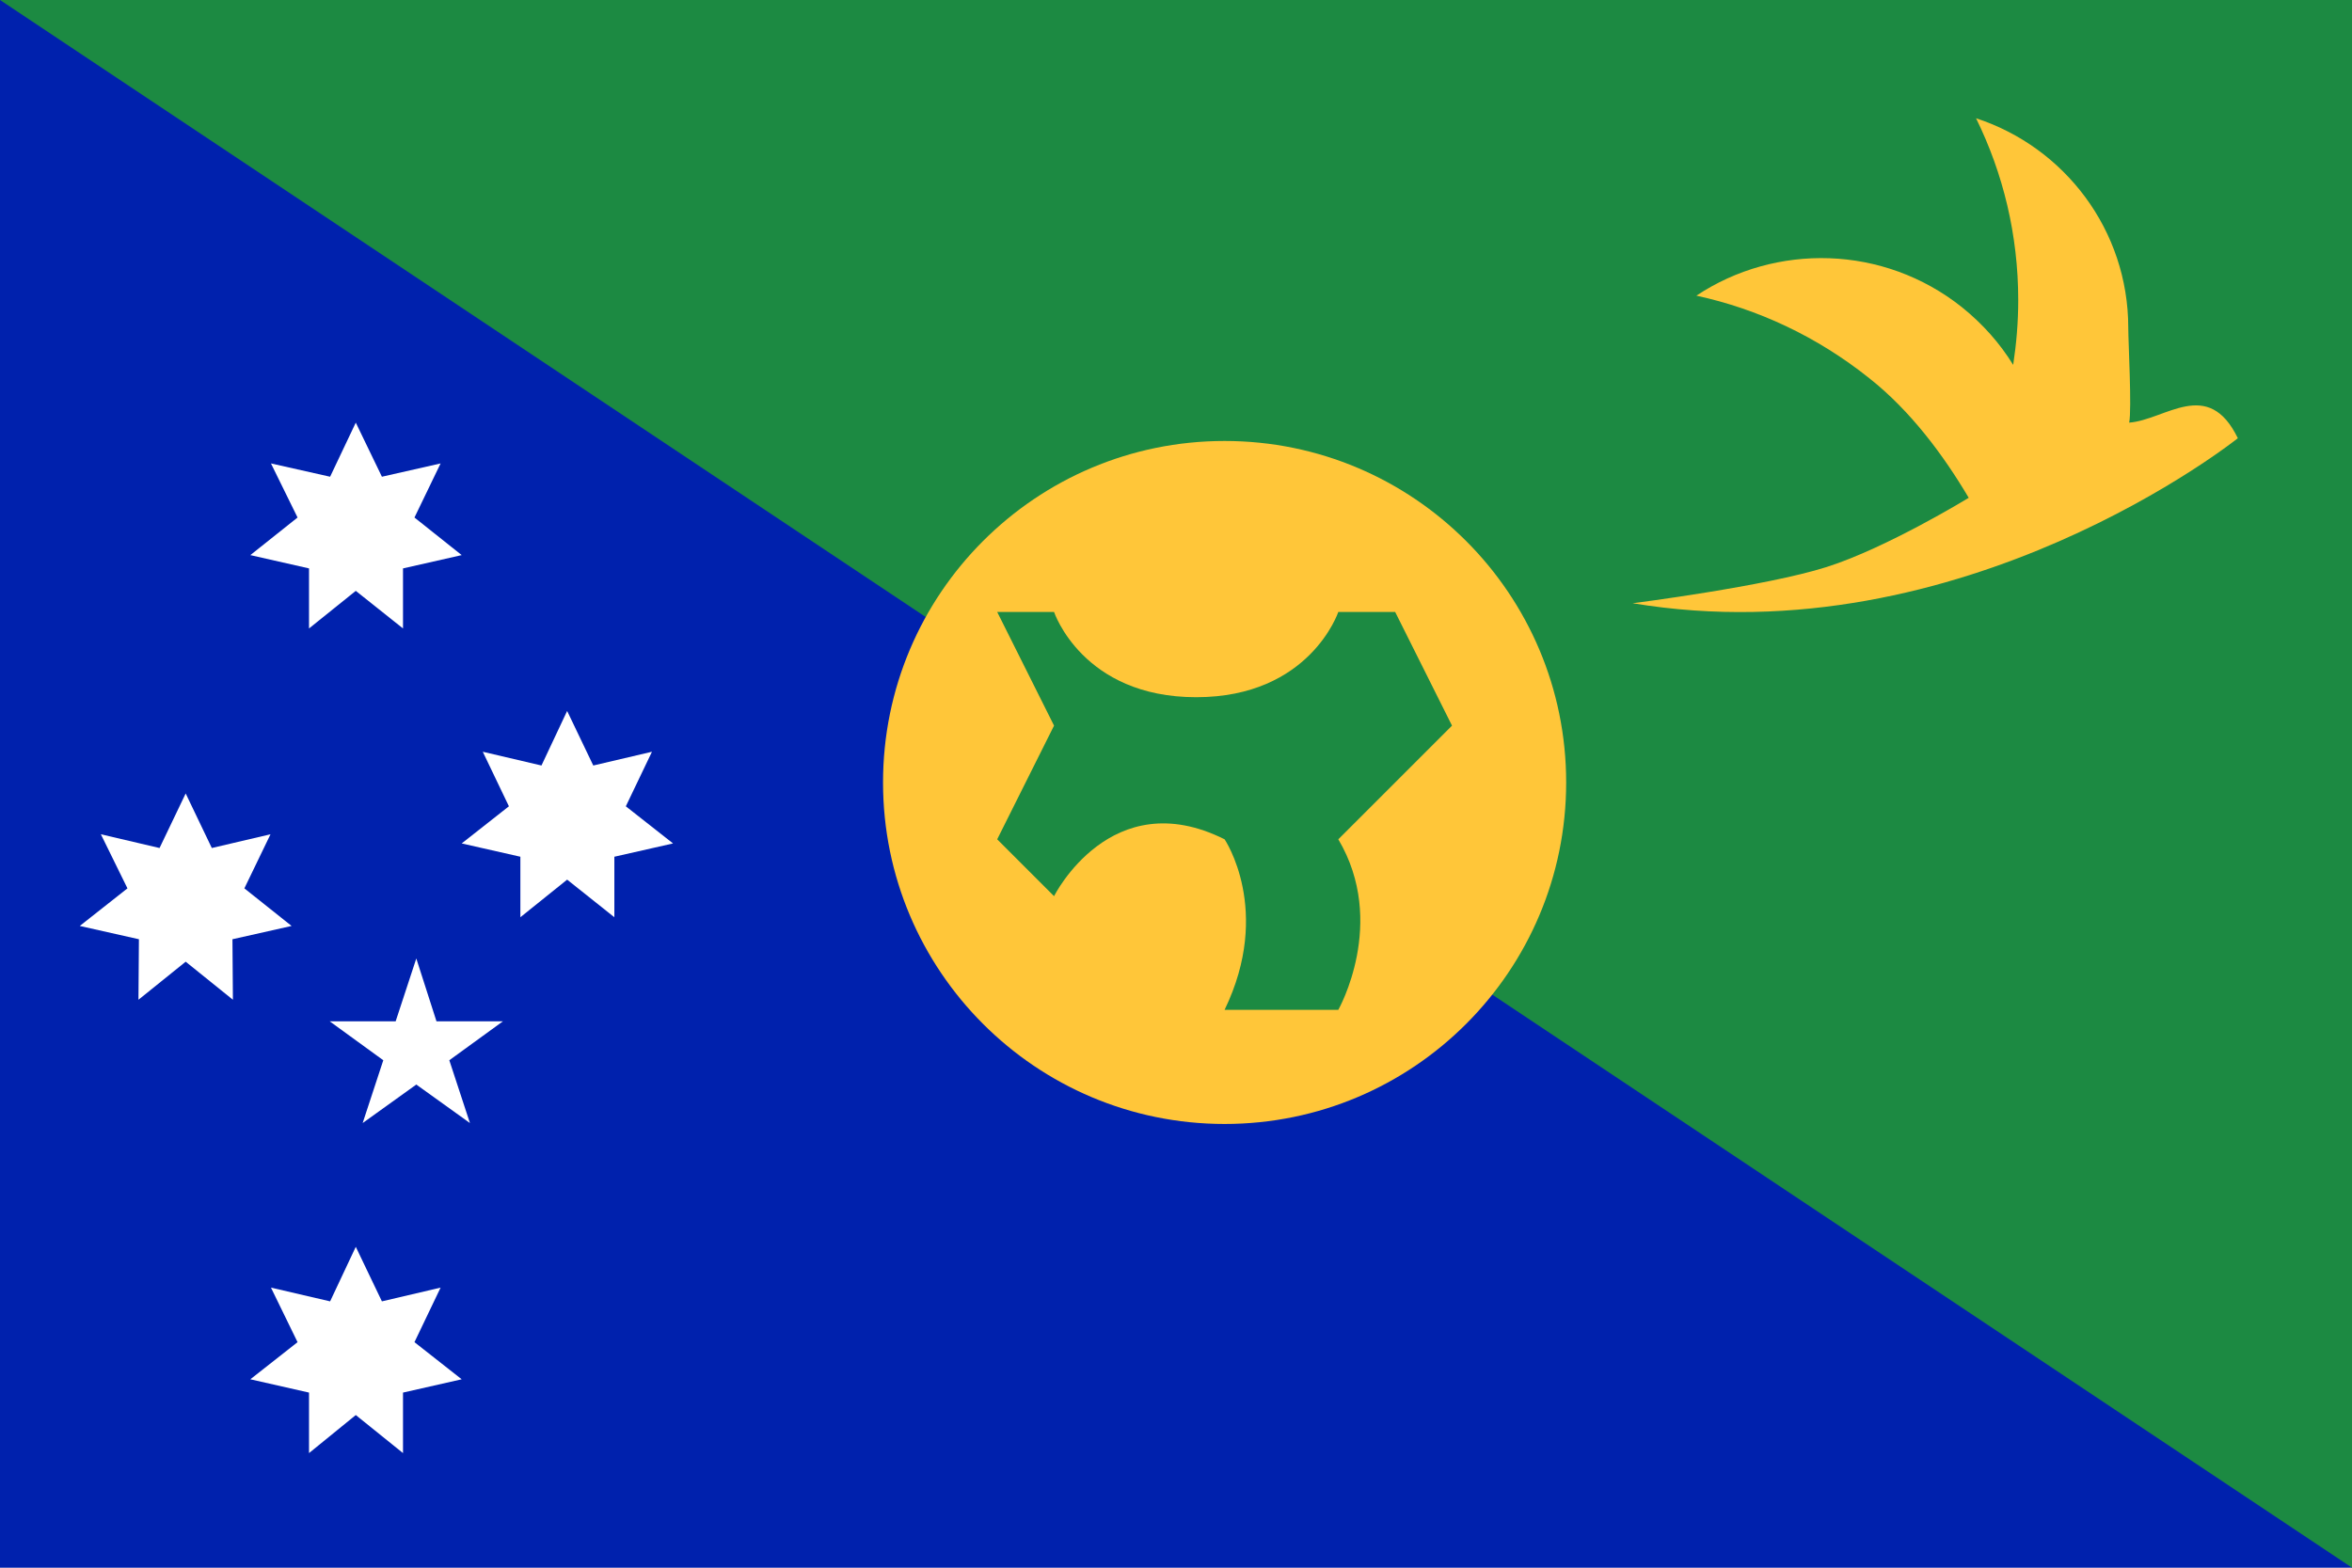
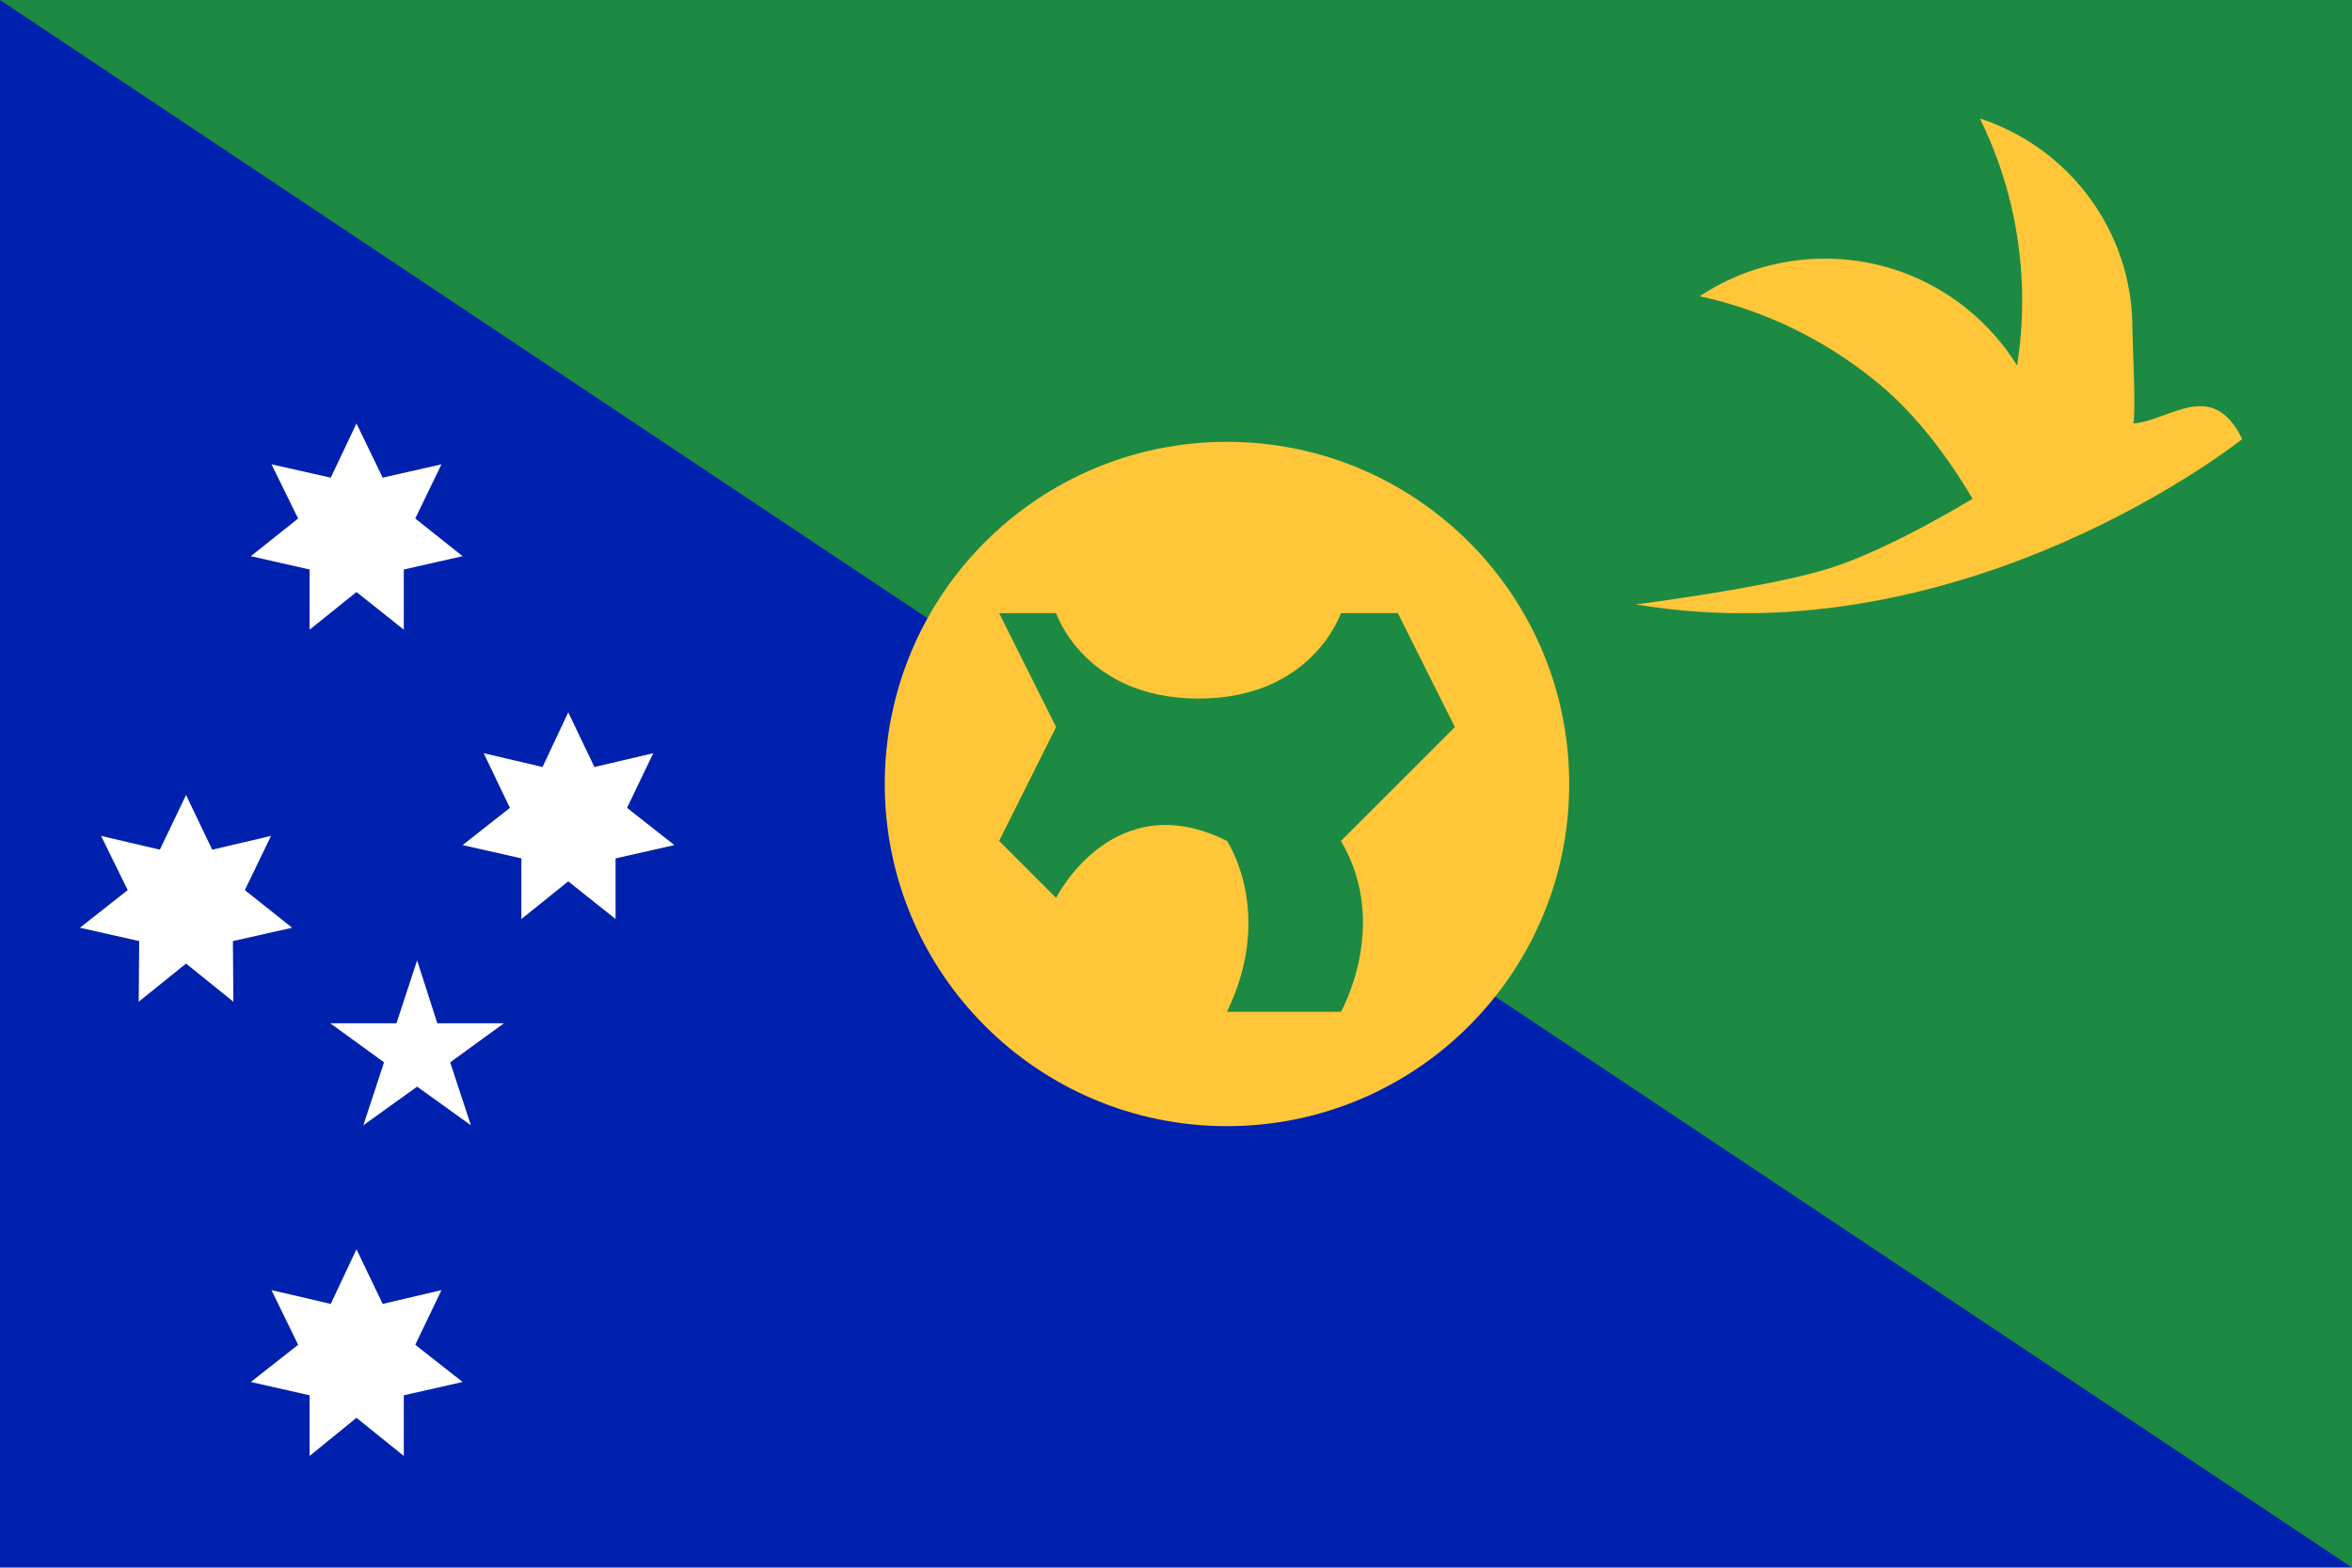
- <svg xmlns="http://www.w3.org/2000/svg" viewBox="0 0 513 342">
-   <path fill="#0021ad" d="M0 0h513v342H0z" />
-   <path fill="#1c8a42" d="M0 0h513v342" />
+ <svg xmlns="http://www.w3.org/2000/svg" viewBox="0 0 512 341.3">
+   <path fill="#0021ad" d="M0 0h512v341.3H0z" />
+   <path fill="#1c8a42" d="M0 0h512v341.3" />
  <g fill="#FFF">
    <path d="m77.6 272 5.7 11.9 12.8-3-5.7 11.9 10.3 8.1-12.8 2.9V317l-10.3-8.3-10.2 8.3v-13.2l-12.8-2.9 10.3-8.1-5.8-11.9 12.9 3zM40.5 173.1l5.7 11.9 12.8-3-5.7 11.8 10.3 8.2-12.9 2.9.1 13.2-10.3-8.3-10.3 8.3.1-13.2-12.9-2.9 10.4-8.2L22 182l12.8 3zM77.6 92.2l5.7 11.8 12.8-2.9-5.7 11.8 10.3 8.2-12.8 2.9v13.1l-10.3-8.2-10.2 8.2V124l-12.8-2.9 10.3-8.2-5.8-11.8L72 104zM123.7 155.1l5.7 11.9 12.8-3-5.7 11.9 10.3 8.1-12.8 2.9v13.2l-10.3-8.2-10.2 8.2v-13.2l-12.8-2.9 10.3-8.1-5.7-11.9 12.8 3zM90.8 209.1l4.4 13.7h14.5L98 231.3l4.5 13.7-11.7-8.4-11.7 8.4 4.5-13.7-11.7-8.5h14.4z" />
  </g>
  <circle fill="#ffc639" cx="267.1" cy="170.7" r="74.5" />
  <path fill="#1c8a42" d="M267.1 220.3h24.8s10.8-19 0-37.2l24.8-24.8-12.4-24.8h-12.4s-6.2 18.6-31 18.6-31-18.6-31-18.6h-12.4l12.4 24.8-12.4 24.8 12.4 12.4s12.4-24.8 37.2-12.4c0 0 10.5 15.5 0 37.2z" />
  <path fill="#ffc639" d="M464.4 92.2c.6-2.9-.2-17.6-.2-20.7 0-21.3-13.9-39.4-33.2-45.7 5.9 12 9.2 25.4 9.2 39.7 0 4.8-.4 9.5-1.1 14.1-2.9-4.7-6.6-8.9-11.2-12.6-17.1-13.6-40.6-14-57.9-2.5 13.4 2.9 26.3 8.9 37.7 18 9 7.1 16.2 16.8 21.7 26.1 0 0-17.8 10.9-31 15.1s-42.3 7.9-42.3 7.9c72 12 132-36 132-36-6.5-13.4-15.8-4-23.7-3.4z" />
</svg>
